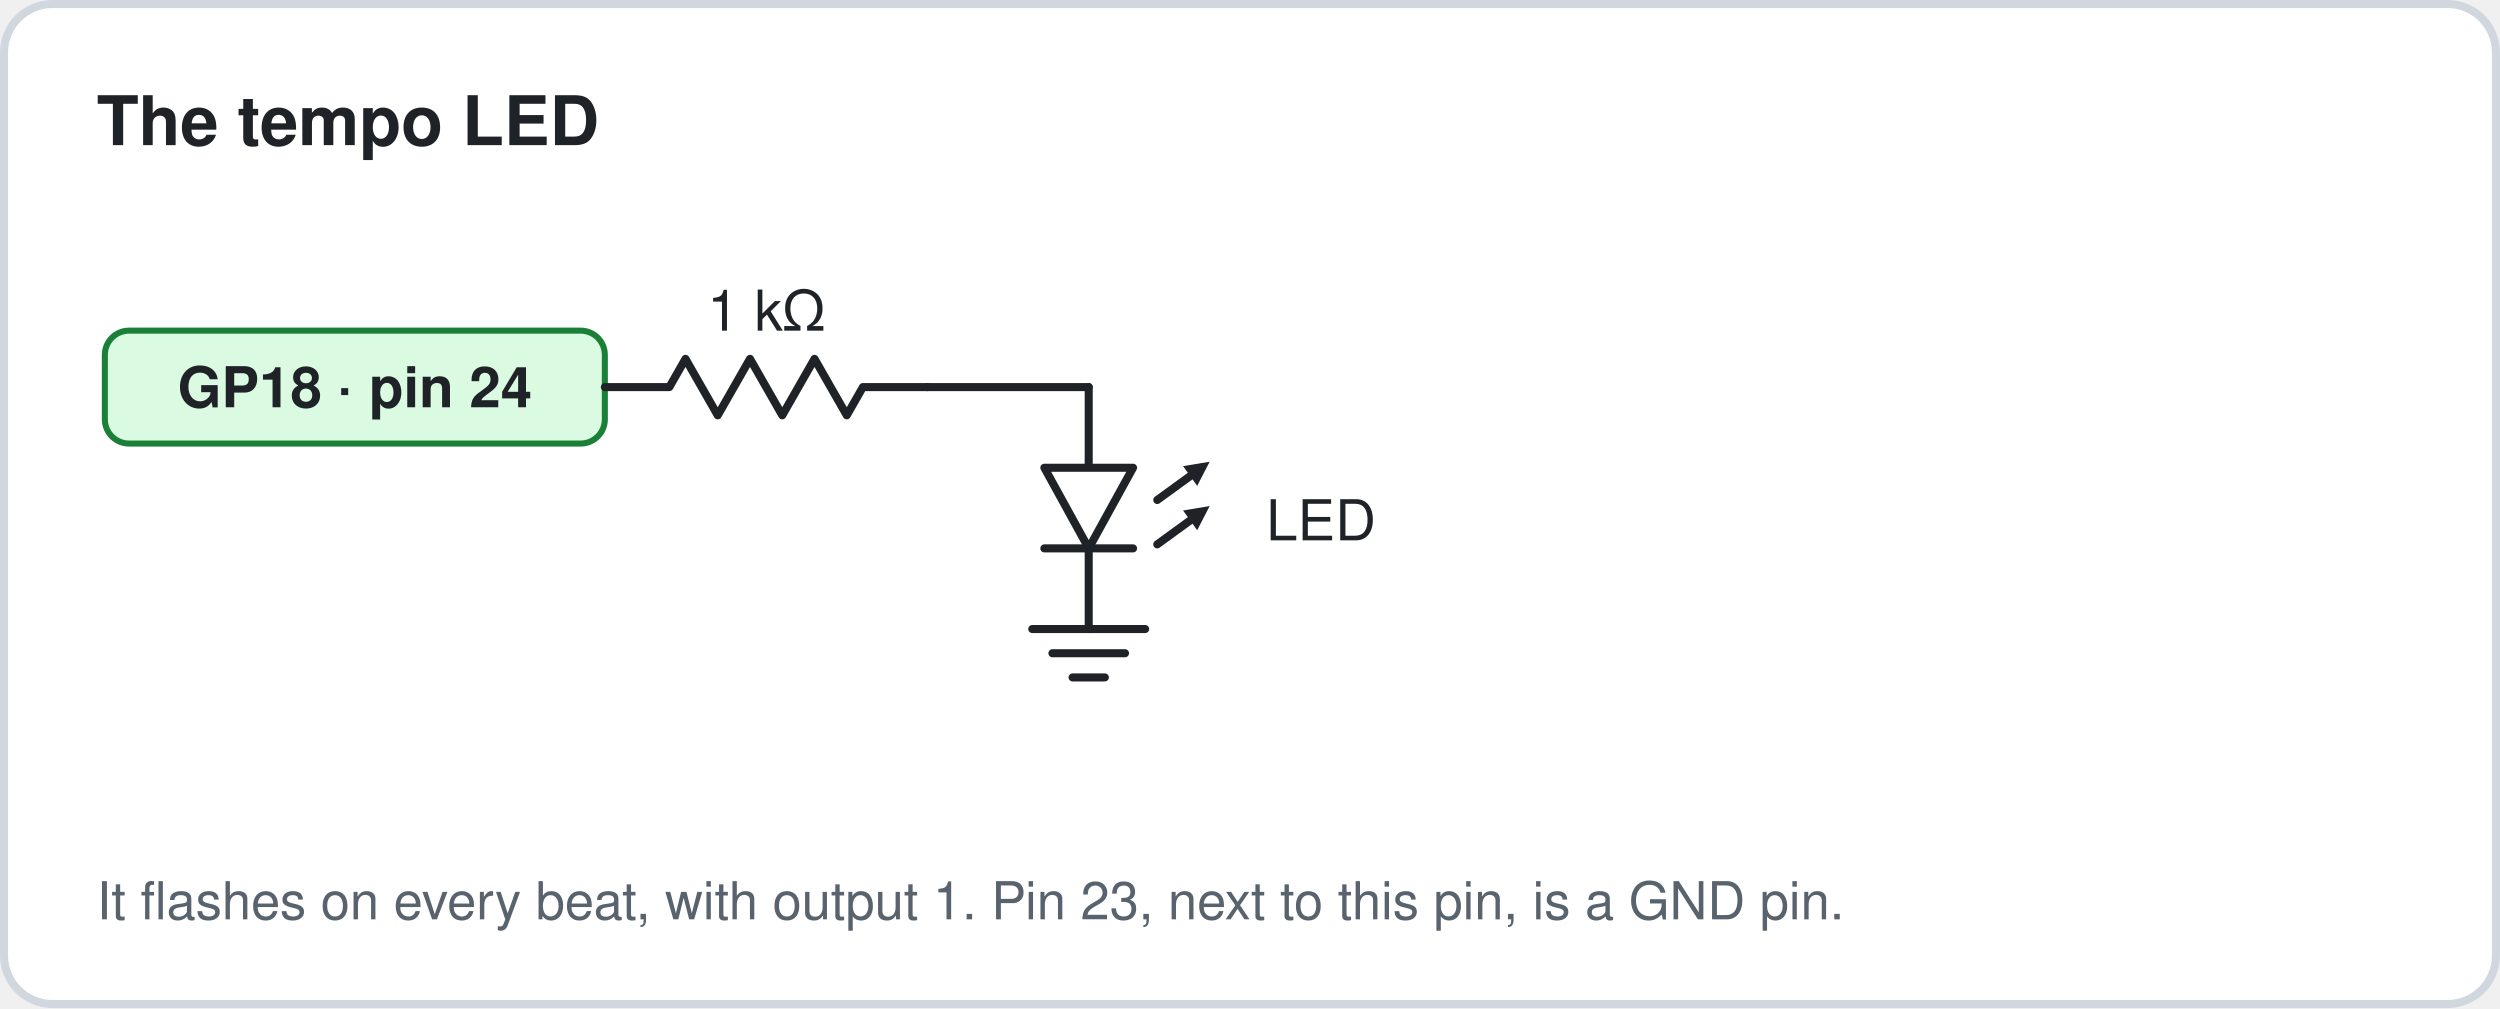
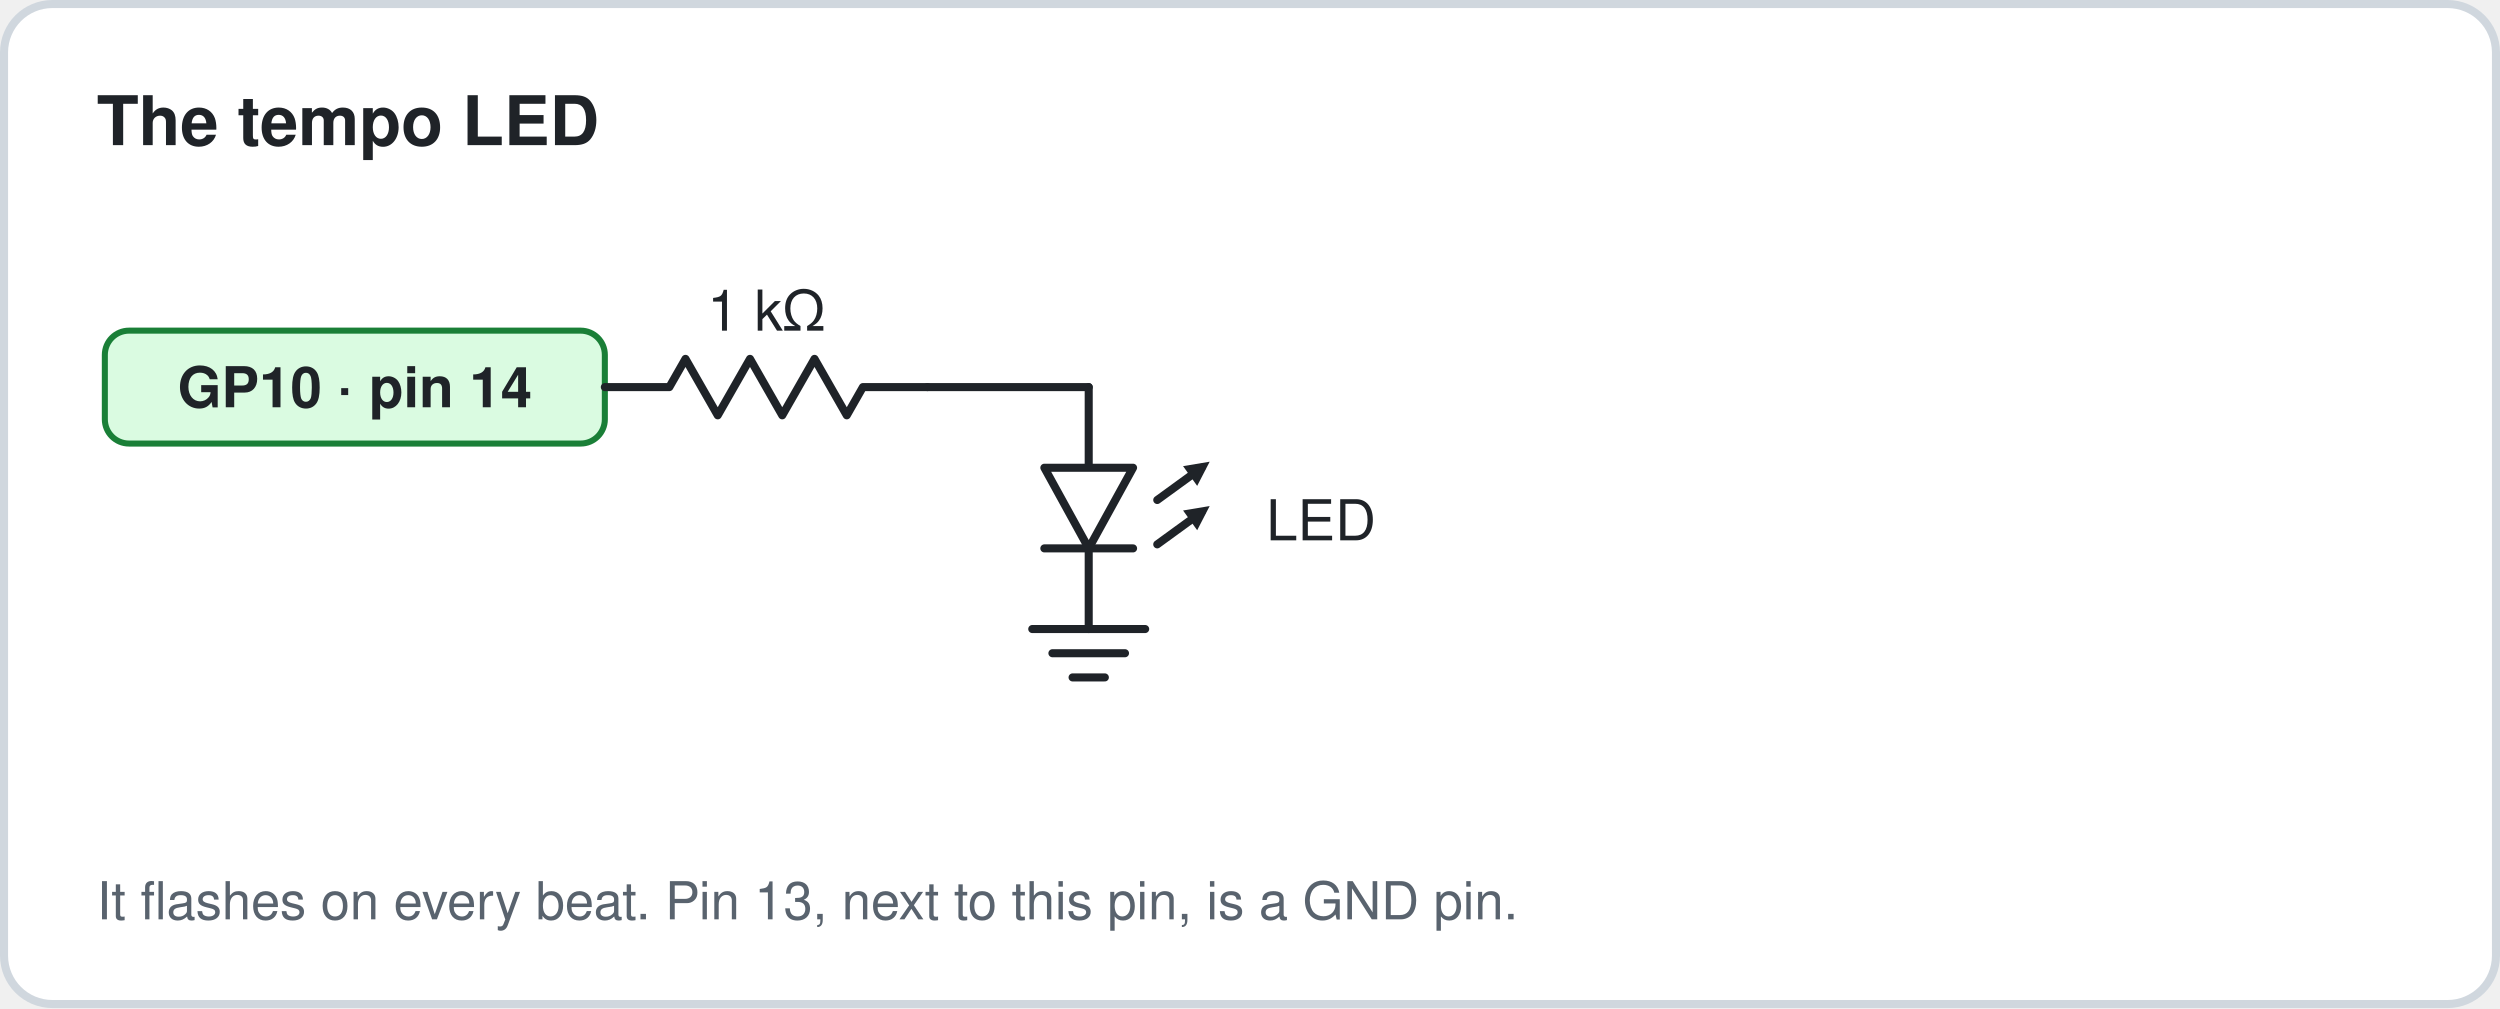
<svg xmlns="http://www.w3.org/2000/svg" viewBox="0 0 620 250" width="620" height="250" role="img" aria-labelledby="title about">
  <style>
	.wire { fill: none; stroke: #1f2328; stroke-width: 2; stroke-linecap: round; stroke-linejoin: round; }
	.shape { fill: #ffffff; stroke: #1f2328; stroke-width: 2; stroke-linejoin: round; }
	.solid { fill: #1f2328; stroke: none; }
	.pin { fill: #dafbe1; stroke: #1a7f37; stroke-width: 1.5; }
	.maybe { fill: none; stroke: #59636e; stroke-width: 1.5; stroke-dasharray: 6 5; }
	text { font-family: -apple-system, "Segoe UI", Helvetica, Arial, sans-serif; fill: #1f2328; }
	.label { font-size: 14px; }
	.name { font-size: 14px; font-weight: 600; }
	.title { font-size: 17px; font-weight: 600; }
	.note { font-size: 13px; fill: #59636e; }
</style>
  <rect x="1" y="1" width="618" height="248" rx="12" fill="#ffffff" stroke="#d0d7de" stroke-width="2" />
  <text class="title" x="24" y="36" text-anchor="start">The tempo LED</text>
  <rect class="pin" x="26" y="82" width="124" height="28" rx="6" />
-   <text class="name" x="88" y="101" text-anchor="middle">GP18 · pin 24</text>
+   <text class="name" x="88" y="101" text-anchor="middle">GP10 · pin 14</text>
  <path class="wire" d="M150 96 L166 96 L170 89 L178 103 L186 89 L194 103 L202 89 L210 103 L214 96 L230 96" />
  <text class="label" x="190" y="82" text-anchor="middle">1 kΩ</text>
  <path class="wire" d="M230 96 L270 96" />
  <path class="wire" d="M270 96 L270 116" />
  <path class="shape" d="M259 116 L281 116 L270 136 Z" />
  <path class="wire" d="M259 136 L281 136" />
  <path class="wire" d="M270 136 L270 156" />
  <path class="wire" d="M287 124 L298 116" />
  <path class="solid" d="M300.0 114.5 L296.9 120.5 L293.4 115.6 Z" />
  <path class="wire" d="M287 135 L298 127" />
  <path class="solid" d="M300.0 125.5 L296.9 131.5 L293.4 126.6 Z" />
  <path class="wire" d="M256 156 L284 156" />
  <path class="wire" d="M261 162 L279 162" />
  <path class="wire" d="M266 168 L274 168" />
  <text class="label" x="314" y="134" text-anchor="start">LED</text>
-   <text class="note" x="24" y="228" text-anchor="start">It flashes on every beat, with output 1. Pin 23, next to this pin, is a GND pin.</text>
+   <text class="note" x="24" y="228" text-anchor="start">It flashes on every beat. Pin 13, next to this pin, is a GND pin.</text>
</svg>
